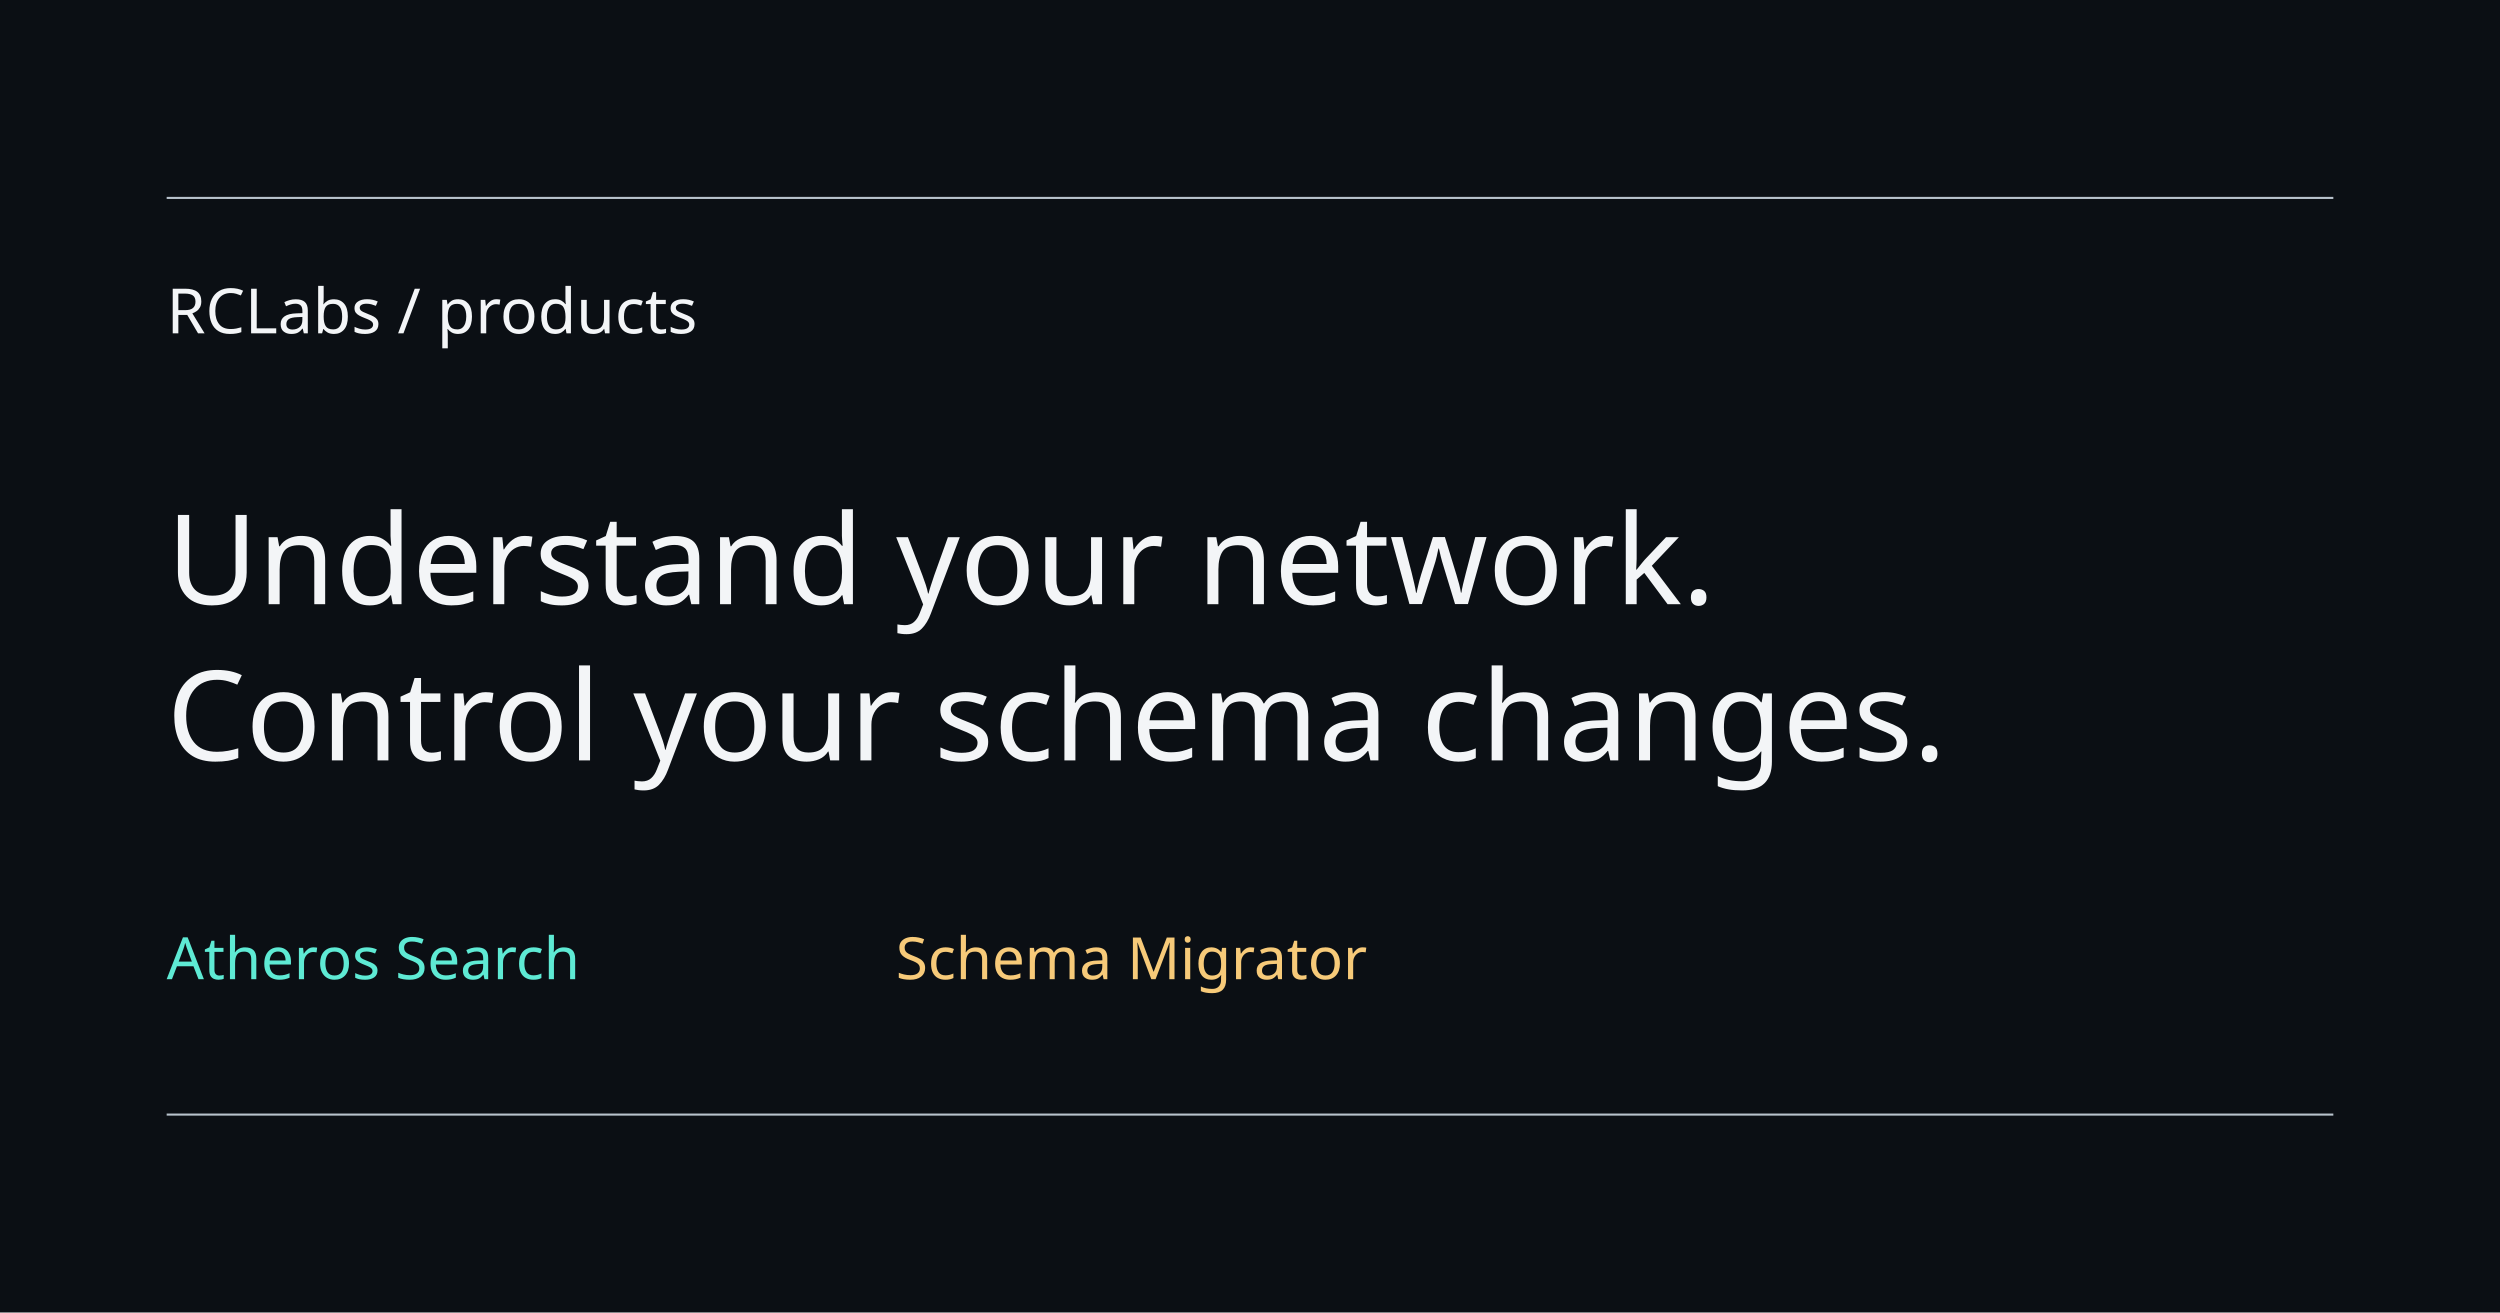
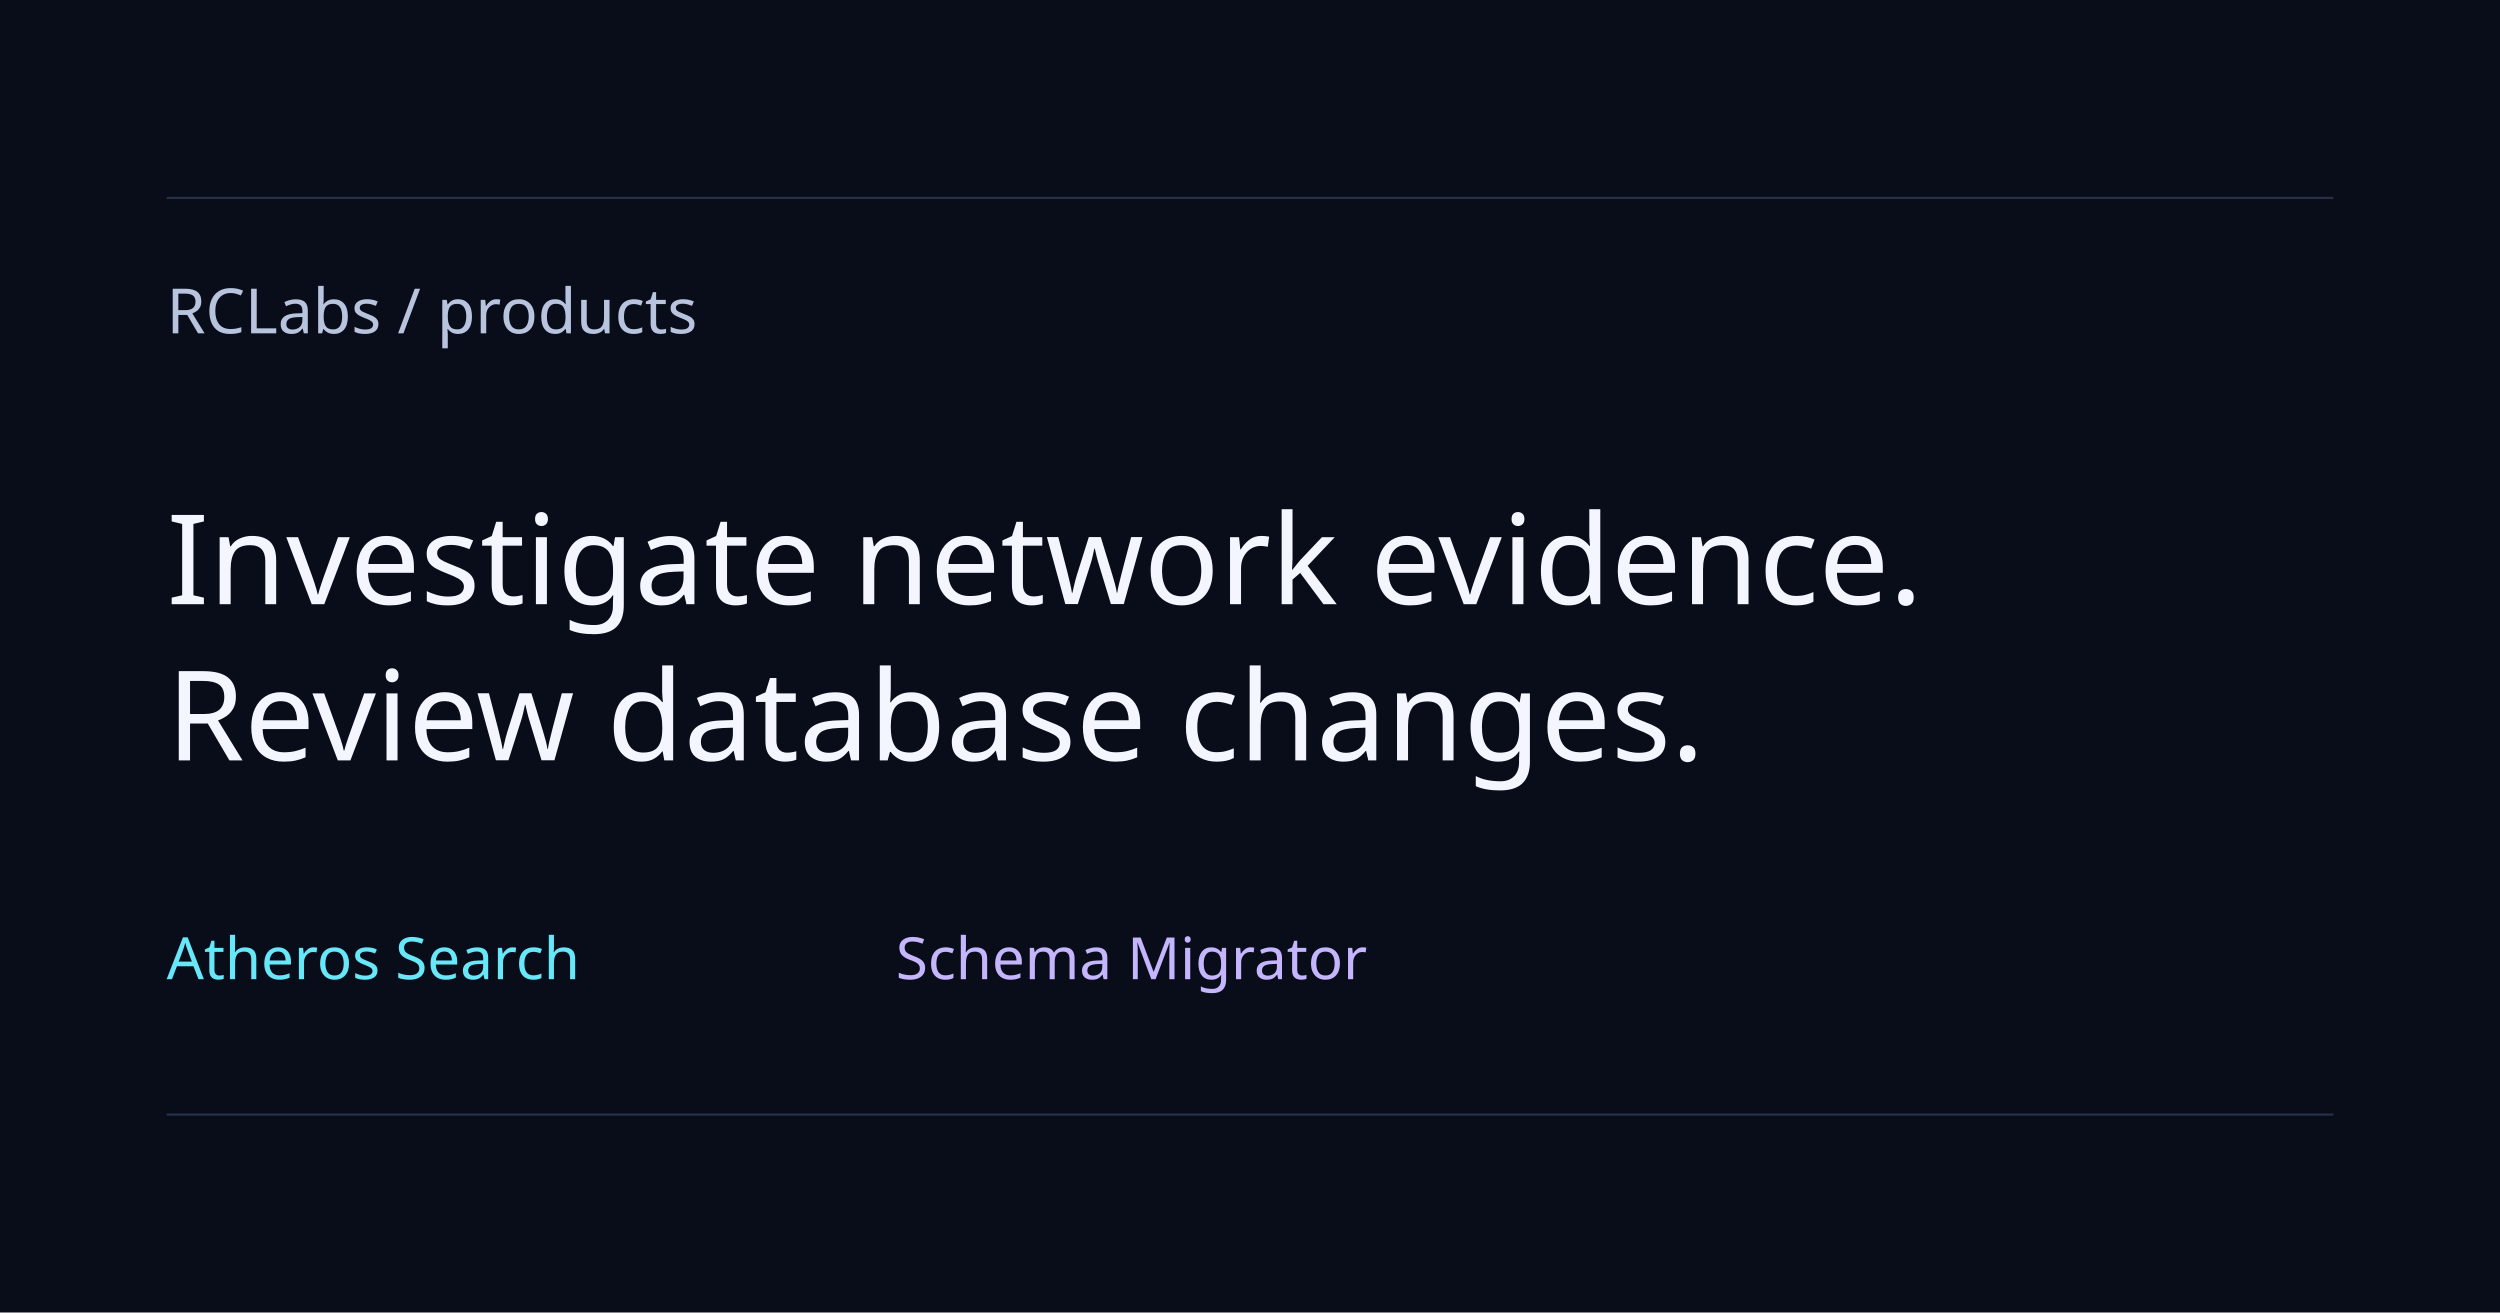
<svg xmlns="http://www.w3.org/2000/svg" width="1200" height="630" viewBox="0 0 1200 630">
-   <rect width="1200" height="630" fill="#0B0F14" />
-   <path d="M80 95h1040M80 535h1040" stroke="#B8C2CC" />
-   <g font-family="sans-serif" fill="#F3F5F7">
-     <text x="80" y="160" font-size="30">RCLabs / products</text>
-     <text x="80" y="290" font-size="60">Understand your network.</text>
-     <text x="80" y="365" font-size="60">Control your schema changes.</text>
-     <text x="80" y="470" font-size="28" fill="#5EEAD4">Atheros Search</text>
-     <text x="430" y="470" font-size="28" fill="#F7CA79">Schema Migrator</text>
+   <rect width="1200" height="630" fill="#090D1A" />
+   <path d="M80 95h1040M80 535h1040" stroke="#26324A" />
+   <g font-family="sans-serif" fill="#F4F6FF">
+     <text x="80" y="160" font-size="30" fill="#B8C4DD">RCLabs / products</text>
+     <text x="80" y="290" font-size="60">Investigate network evidence.</text>
+     <text x="80" y="365" font-size="60">Review database changes.</text>
+     <text x="80" y="470" font-size="28" fill="#67E8F9">Atheros Search</text>
+     <text x="430" y="470" font-size="28" fill="#C4B5FD">Schema Migrator</text>
  </g>
</svg>
